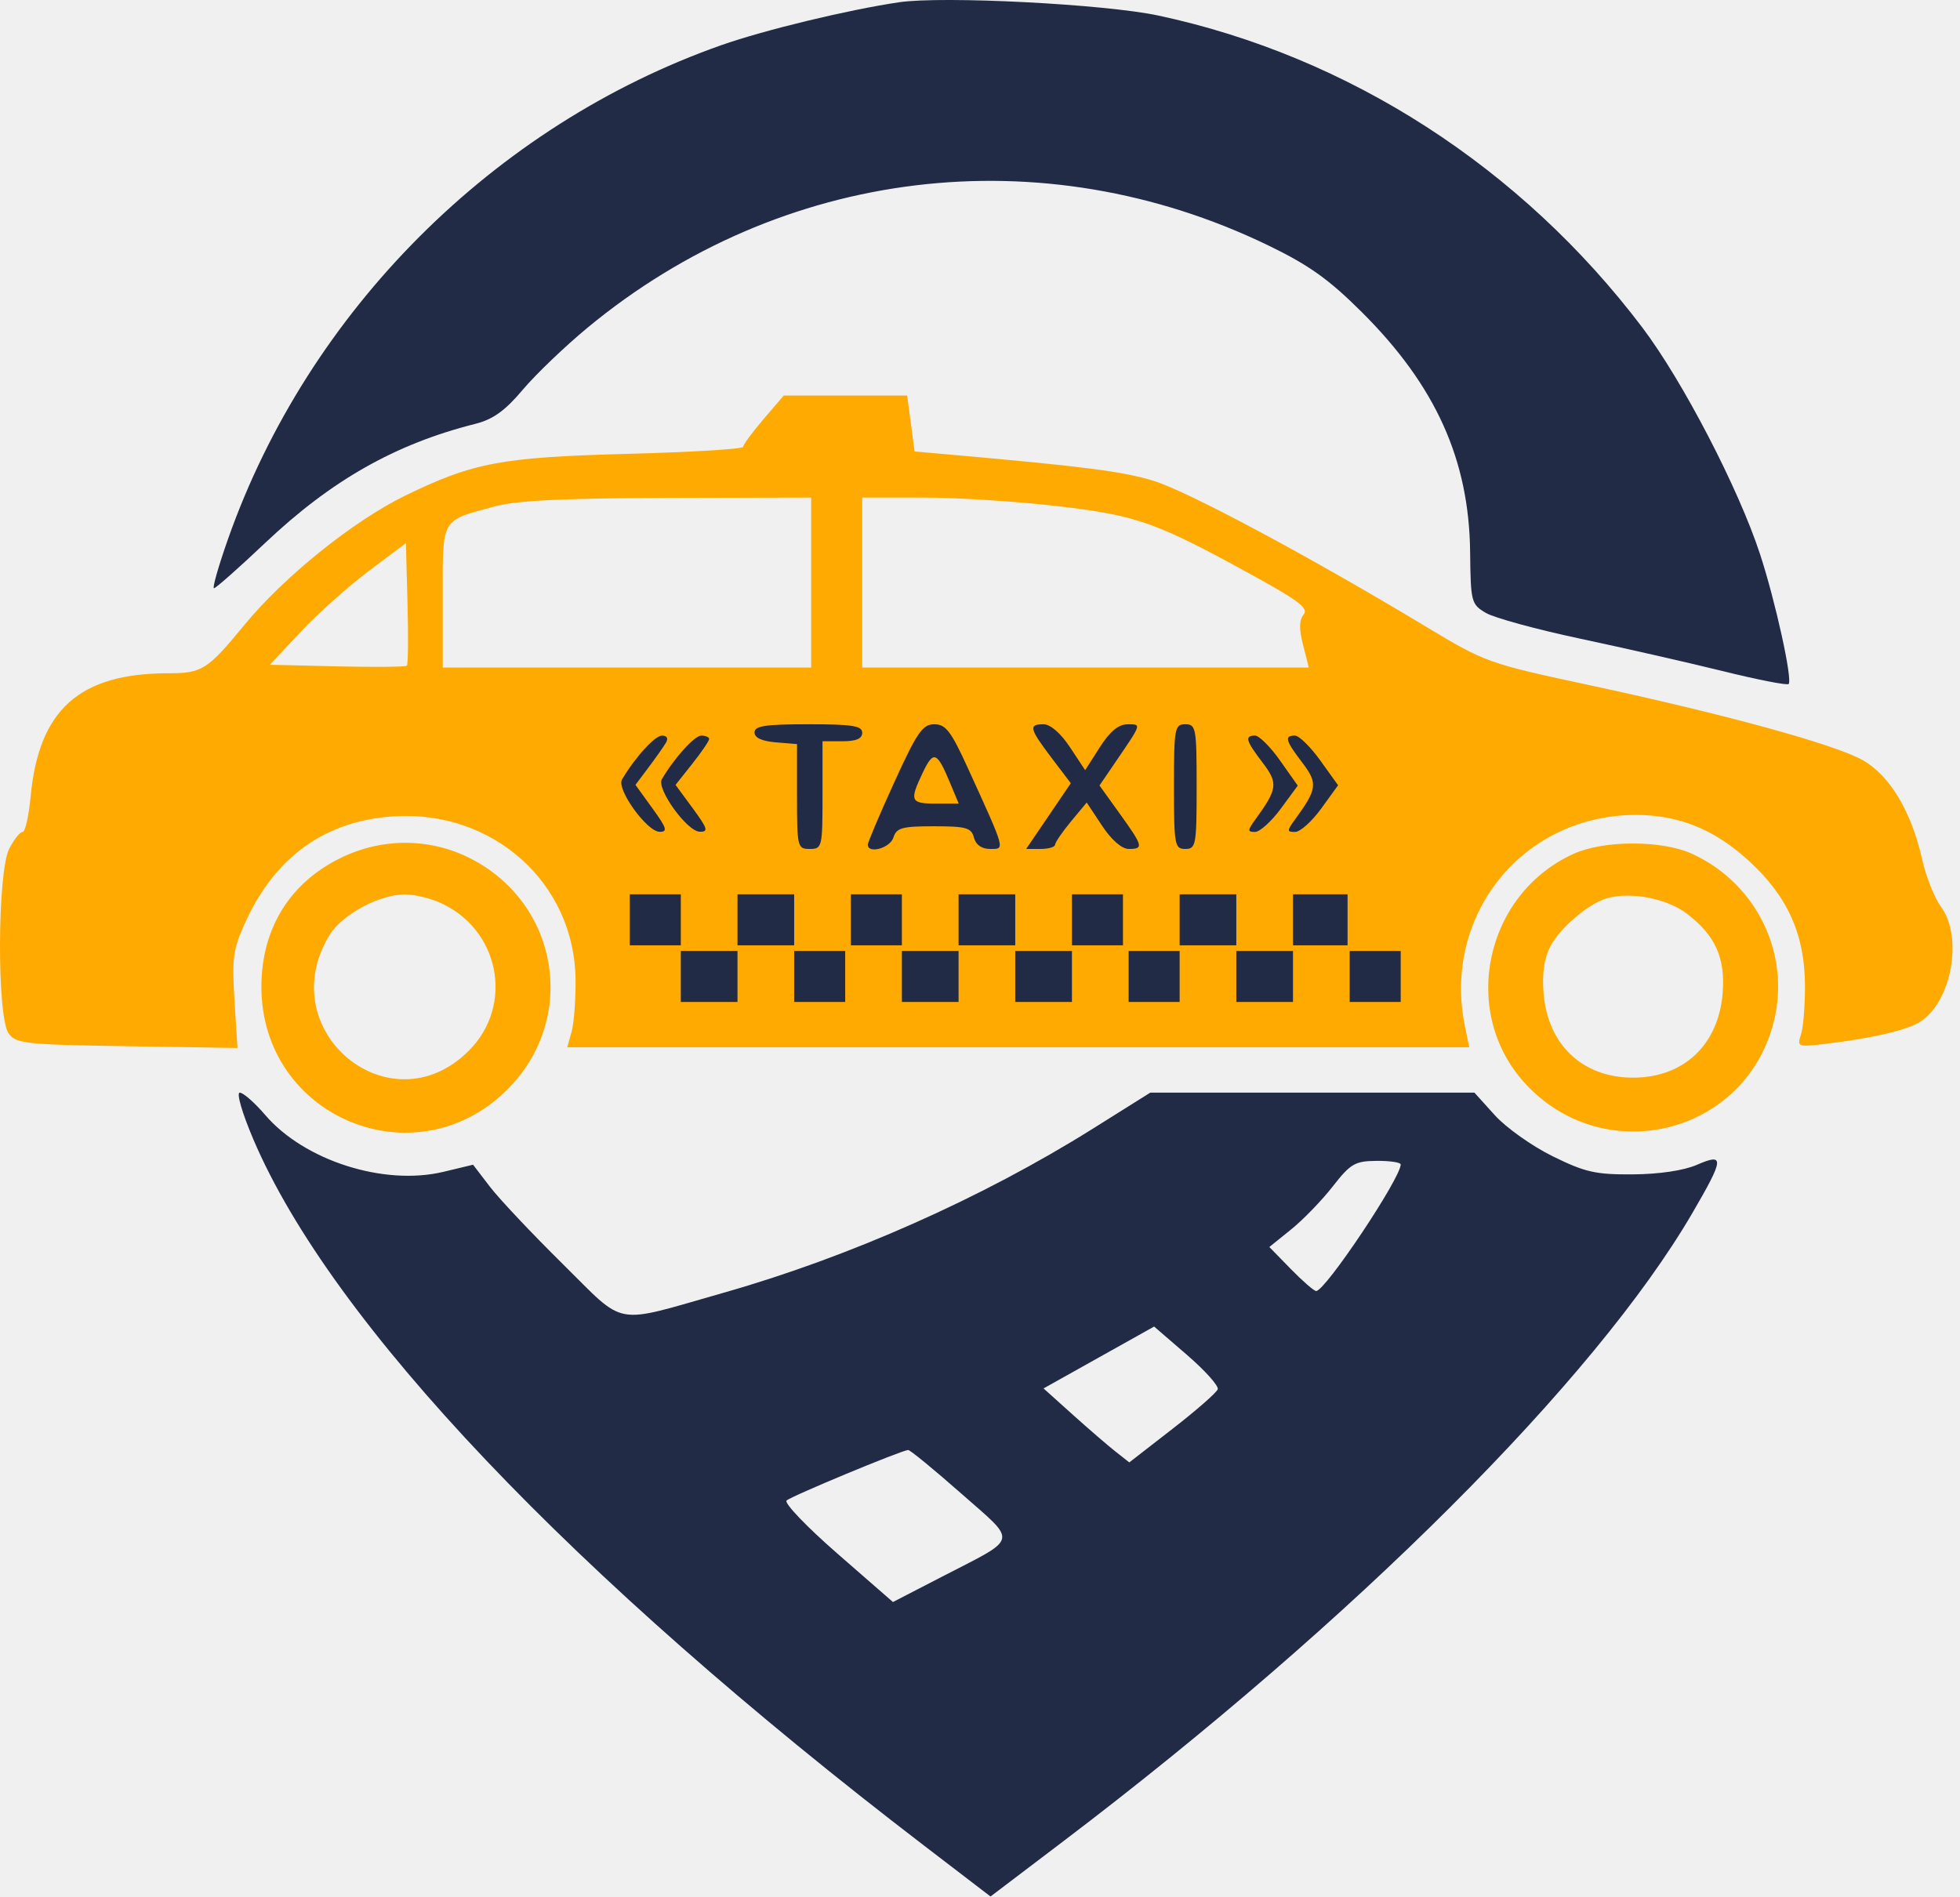
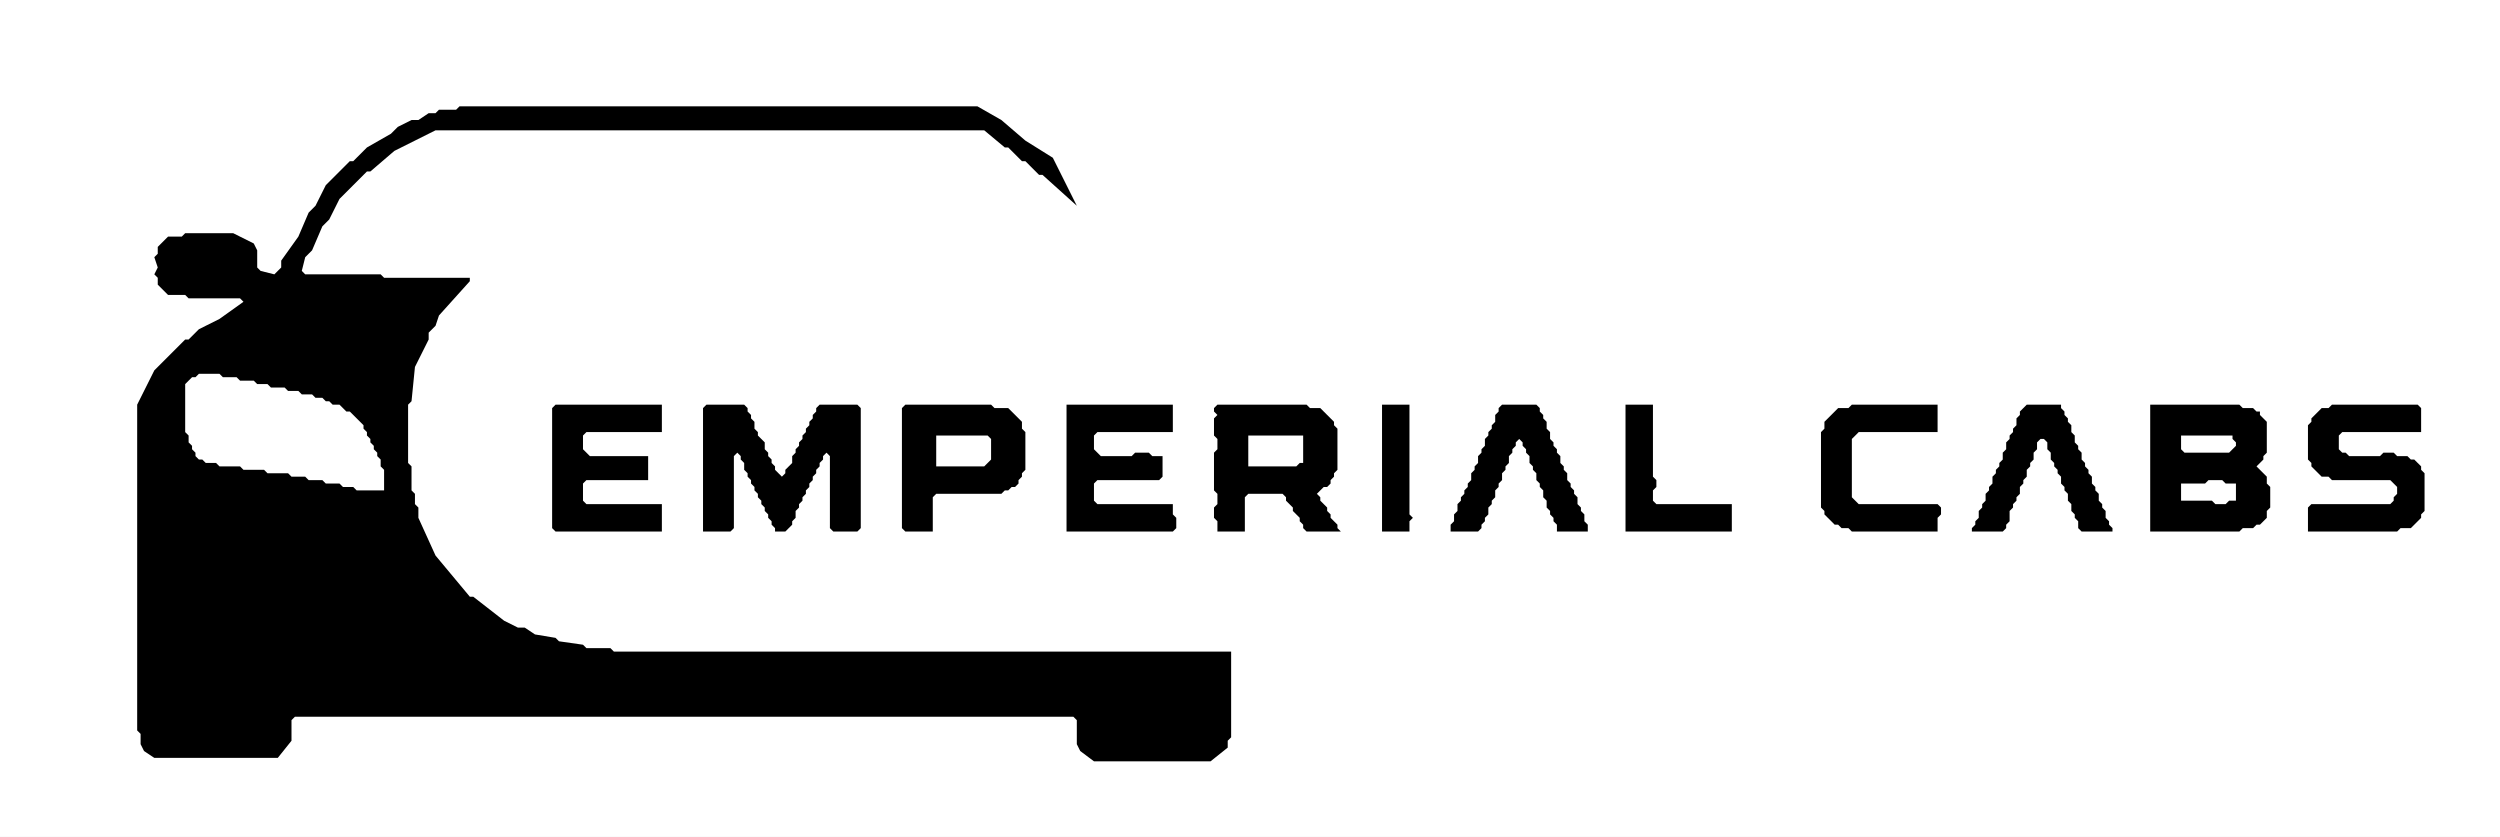
- <svg xmlns="http://www.w3.org/2000/svg" width="124" height="120" viewBox="0 0 124 120" fill="none">
-   <path fill-rule="evenodd" clip-rule="evenodd" d="M56.879 0.143C53.674 0.615 48.34 1.903 45.625 2.861C31.241 7.937 19.52 19.669 14.434 34.083C13.825 35.809 13.422 37.22 13.537 37.22C13.653 37.22 15.11 35.932 16.774 34.356C20.967 30.387 25.005 28.097 30.06 26.822C31.192 26.537 31.947 25.995 33.069 24.665C33.893 23.687 35.741 21.917 37.175 20.731C49.436 10.589 65.912 8.598 80.234 15.527C82.809 16.773 84.071 17.673 86.151 19.745C90.829 24.403 92.944 29.091 93.008 34.939C93.043 38.093 93.079 38.236 94.003 38.782C94.531 39.093 97.205 39.824 99.948 40.407C102.69 40.989 106.745 41.912 108.96 42.458C111.175 43.005 113.063 43.375 113.157 43.282C113.419 43.02 112.329 38.062 111.351 35.069C109.992 30.911 106.452 24.094 103.903 20.724C96.24 10.595 85.329 3.56 73.283 0.984C69.893 0.259 59.656 -0.266 56.879 0.143ZM16.03 72.096C20.98 83.705 36.186 99.719 58.463 116.781L62.666 120L67.303 116.481C85.677 102.536 100.917 87.31 107.069 76.753C109.084 73.295 109.118 72.936 107.354 73.704C106.522 74.065 104.976 74.296 103.302 74.308C100.951 74.325 100.285 74.175 98.231 73.163C96.93 72.523 95.284 71.355 94.573 70.568L93.28 69.137H83.026H72.772L69.129 71.422C62.149 75.799 53.724 79.542 45.762 81.803C38.681 83.815 39.67 83.992 35.6 79.976C33.656 78.058 31.585 75.861 30.997 75.093L29.929 73.697L28.058 74.146C24.294 75.049 19.253 73.441 16.776 70.547C16.112 69.772 15.389 69.137 15.169 69.137C14.944 69.137 15.321 70.433 16.03 72.096ZM88.616 73.68C88.616 74.548 83.846 81.689 83.267 81.689C83.133 81.689 82.412 81.062 81.664 80.297L80.305 78.904L81.681 77.794C82.438 77.184 83.623 75.961 84.313 75.076C85.444 73.627 85.719 73.466 87.092 73.454C87.93 73.447 88.616 73.549 88.616 73.68ZM77.041 87.905C76.971 88.115 75.683 89.243 74.179 90.41L71.445 92.533L70.57 91.844C70.089 91.466 68.868 90.413 67.858 89.504L66.02 87.852L69.519 85.894L73.016 83.937L75.092 85.729C76.234 86.715 77.111 87.694 77.041 87.905ZM60.8 94.491C64.41 97.672 64.513 97.226 59.58 99.773L56.493 101.368L52.978 98.303C51.044 96.617 49.598 95.106 49.763 94.946C50.046 94.672 56.982 91.788 57.453 91.748C57.571 91.738 59.077 92.973 60.8 94.491Z" fill="#212B46" />
-   <rect x="37" y="45" width="54" height="20" fill="#212B46" />
-   <path fill-rule="evenodd" clip-rule="evenodd" d="M48.3 26.526C47.594 27.351 47.017 28.137 47.017 28.274C47.017 28.411 43.749 28.61 39.755 28.716C31.72 28.929 29.941 29.262 25.638 31.359C22.362 32.955 17.969 36.488 15.459 39.545C13.131 42.38 12.785 42.6 10.659 42.6C5.024 42.6 2.455 44.898 1.938 50.4C1.822 51.633 1.593 52.641 1.43 52.641C1.266 52.641 0.886 53.117 0.585 53.699C-0.173 55.165 -0.204 64.366 0.547 65.393C1.014 66.034 1.611 66.098 8.039 66.199L15.023 66.31L14.835 63.288C14.667 60.597 14.744 60.051 15.537 58.319C17.434 54.176 20.617 51.918 24.938 51.651C31.208 51.264 36.346 55.881 36.412 61.965C36.426 63.247 36.314 64.74 36.162 65.282L35.886 66.268H64.419H92.952L92.677 64.924C91.24 57.881 96.357 51.565 103.5 51.565C106.213 51.565 108.464 52.48 110.637 54.465C113.085 56.703 114.174 59.11 114.192 62.324C114.199 63.606 114.086 65.016 113.939 65.458C113.683 66.232 113.736 66.254 115.4 66.06C118.411 65.709 120.677 65.18 121.507 64.637C123.479 63.344 124.201 59.276 122.795 57.375C122.385 56.821 121.848 55.464 121.601 54.359C120.923 51.33 119.534 49.028 117.809 48.078C115.982 47.072 109.117 45.192 100.561 43.354C94.112 41.969 93.992 41.926 90.161 39.619C82.834 35.206 75.165 31.1 72.995 30.428C71.079 29.834 68.594 29.514 60.06 28.76L57.861 28.566L57.627 26.797L57.392 25.027H53.487H49.583L48.3 26.526ZM51.32 36.862V42.241H39.665H28.01V37.771C28.01 32.704 27.857 32.971 31.308 32.042C32.706 31.666 35.612 31.523 42.265 31.506L51.32 31.483V36.862ZM66.919 32.027C71.99 32.62 73.156 33.04 79.559 36.576C82.202 38.036 82.793 38.505 82.474 38.889C82.189 39.232 82.179 39.787 82.438 40.806L82.802 42.241H68.675H54.548V36.862V31.483H58.405C60.527 31.483 64.358 31.728 66.919 32.027ZM25.74 42.121C25.66 42.2 23.678 42.219 21.334 42.163L17.072 42.062L19.041 39.964C20.123 38.81 22.06 37.079 23.344 36.117L25.679 34.367L25.781 38.172C25.838 40.265 25.819 42.042 25.74 42.121ZM54.548 46.365C54.548 46.741 54.169 46.903 53.293 46.903H52.037V50.31C52.037 53.604 52.011 53.717 51.23 53.717C50.452 53.717 50.424 53.601 50.424 50.4V47.082L49.079 46.971C48.199 46.898 47.734 46.681 47.734 46.344C47.734 45.931 48.415 45.827 51.141 45.827C53.93 45.827 54.548 45.925 54.548 46.365ZM61.235 48.606C63.644 53.891 63.596 53.717 62.64 53.717C62.105 53.717 61.736 53.458 61.616 52.999C61.453 52.375 61.127 52.282 59.088 52.282C57.063 52.282 56.717 52.379 56.52 52.999C56.309 53.664 54.911 54.051 54.902 53.448C54.9 53.3 55.653 51.525 56.575 49.503C58.021 46.332 58.369 45.827 59.109 45.827C59.832 45.827 60.168 46.267 61.235 48.606ZM67.692 47.28L68.653 48.732L69.579 47.282C70.22 46.28 70.76 45.831 71.331 45.83C72.228 45.827 72.25 45.758 70.571 48.219L69.56 49.702L70.84 51.483C72.323 53.547 72.366 53.717 71.408 53.717C70.971 53.717 70.319 53.148 69.723 52.248L68.751 50.779L67.755 51.978C67.208 52.639 66.756 53.3 66.75 53.448C66.745 53.596 66.331 53.717 65.831 53.717H64.921L66.333 51.638L67.745 49.558L66.534 47.962C65.122 46.099 65.057 45.827 66.018 45.827C66.453 45.827 67.105 46.392 67.692 47.28ZM75.706 49.772C75.706 53.478 75.663 53.717 74.989 53.717C74.315 53.717 74.272 53.478 74.272 49.772C74.272 46.066 74.315 45.827 74.989 45.827C75.663 45.827 75.706 46.066 75.706 49.772ZM42.133 46.993C41.987 47.239 41.493 47.941 41.035 48.552L40.202 49.662L41.28 51.152C42.183 52.398 42.257 52.64 41.729 52.633C40.927 52.623 38.99 49.932 39.349 49.325C40.177 47.922 41.432 46.544 41.881 46.544C42.196 46.544 42.294 46.719 42.133 46.993ZM44.865 46.762C44.865 46.881 44.387 47.583 43.802 48.322L42.738 49.664L43.833 51.153C44.774 52.433 44.835 52.639 44.269 52.627C43.468 52.611 41.517 49.907 41.871 49.305C42.672 47.947 43.941 46.544 44.37 46.544C44.642 46.544 44.865 46.642 44.865 46.762ZM80.987 48.127L82.103 49.71L81.025 51.176C80.432 51.981 79.7 52.641 79.397 52.641C78.912 52.641 78.917 52.544 79.433 51.834C80.827 49.918 80.872 49.556 79.873 48.246C78.814 46.859 78.728 46.544 79.402 46.544C79.66 46.544 80.373 47.257 80.987 48.127ZM83.527 48.116L84.655 49.687L83.585 51.164C82.997 51.976 82.254 52.641 81.936 52.641C81.405 52.641 81.405 52.574 81.943 51.834C83.338 49.918 83.382 49.556 82.383 48.246C81.322 46.855 81.238 46.544 81.921 46.544C82.183 46.544 82.906 47.252 83.527 48.116ZM58.381 48.884C57.525 50.679 57.597 50.848 59.214 50.848H60.654L60.092 49.503C59.277 47.55 59.056 47.47 58.381 48.884ZM21.732 54.201C18.388 55.758 16.532 58.709 16.538 62.457C16.551 70.703 26.286 74.75 32.106 68.93C36.532 64.504 35.409 57.266 29.846 54.36C27.326 53.043 24.343 52.985 21.732 54.201ZM99.546 54.029C93.955 56.569 92.359 63.975 96.43 68.491C101.304 73.898 110.108 71.936 112.127 64.993C113.4 60.613 111.268 55.98 107.085 54.039C105.173 53.153 101.487 53.147 99.546 54.029ZM27.753 57.08C31.588 58.72 32.571 63.572 29.659 66.484C24.682 71.461 17.158 65.211 20.846 59.165C21.634 57.874 23.978 56.606 25.601 56.594C26.15 56.589 27.118 56.808 27.753 57.08ZM43.072 58.199V59.813H41.458H39.844V58.199V56.586H41.458H43.072V58.199ZM50.244 58.199V59.813H48.451H46.658V58.199V56.586H48.451H50.244V58.199ZM57.058 58.199V59.813H55.444H53.831V58.199V56.586H55.444H57.058V58.199ZM64.23 58.199V59.813H62.437H60.644V58.199V56.586H62.437H64.23V58.199ZM71.044 58.199V59.813H69.43H67.817V58.199V56.586H69.43H71.044V58.199ZM78.216 58.199V59.813H76.423H74.63V58.199V56.586H76.423H78.216V58.199ZM85.254 58.199V59.813H83.528H81.802V58.199V56.586H83.528H85.254V58.199ZM106.724 57.815C108.526 59.189 109.168 60.625 108.982 62.863C108.712 66.119 106.513 68.188 103.319 68.188C100.126 68.188 97.927 66.119 97.656 62.863C97.552 61.6 97.687 60.65 98.08 59.89C98.699 58.693 100.537 57.138 101.706 56.825C103.229 56.416 105.469 56.858 106.724 57.815ZM46.658 61.786V63.399H44.865H43.072V61.786V60.172H44.865H46.658V61.786ZM53.472 61.786V63.399H51.858H50.244V61.786V60.172H51.858H53.472V61.786ZM60.644 61.786V63.399H58.851H57.058V61.786V60.172H58.851H60.644V61.786ZM67.817 61.786V63.399H66.023H64.23V61.786V60.172H66.023H67.817V61.786ZM74.63 61.786V63.399H73.016H71.403V61.786V60.172H73.016H74.63V61.786ZM81.802 61.786V63.399H80.009H78.216V61.786V60.172H80.009H81.802V61.786ZM88.616 61.786V63.399H87.002H85.389V61.786V60.172H87.002H88.616V61.786Z" fill="#FFAA01" />
+ <svg xmlns="http://www.w3.org/2000/svg" viewBox="0 0 729 244" width="729" height="244">
+   <rect width="100%" height="100%" fill="#FFFFFF" />
+   <g fill="#000000" fill-rule="evenodd" clip-rule="evenodd">
+     <path d="M 57 165 L 57 180 L 58 181 L 58 182 L 59 183 L 61 183 L 62 184 L 70 184 L 71 185 L 80 185 L 81 186 L 89 186 L 90 187 L 97 187 L 98 188 L 102 188 L 103 187 L 104 187 L 104 186 L 105 185 L 105 184 L 106 183 L 106 181 L 107 180 L 107 179 L 108 178 L 108 173 L 106 173 L 105 172 L 101 172 L 100 171 L 95 171 L 94 170 L 89 170 L 88 169 L 85 169 L 84 168 L 81 168 L 80 167 L 76 167 L 75 166 L 72 166 L 71 165 L 68 165 L 67 164 L 63 164 L 62 163 L 60 163 L 59 164 L 58 164 Z" />
+     <path d="M 677 119 L 674 122 L 674 123 L 673 124 L 673 134 L 674 135 L 674 136 L 677 139 L 679 139 L 680 140 L 697 140 L 699 142 L 699 144 L 698 145 L 698 146 L 697 147 L 674 147 L 673 148 L 673 155 L 699 155 L 700 154 L 703 154 L 706 151 L 706 150 L 707 149 L 707 138 L 706 137 L 706 136 L 704 134 L 703 134 L 702 133 L 699 133 L 698 132 L 695 132 L 694 133 L 685 133 L 684 132 L 683 132 L 682 131 L 682 127 L 683 126 L 706 126 L 706 119 L 705 118 L 680 118 L 679 119 Z" />
+     <path d="M 627 118 L 627 155 L 653 155 L 654 154 L 657 154 L 658 153 L 659 153 L 661 151 L 661 149 L 662 148 L 662 142 L 661 141 L 661 139 L 658 136 L 660 134 L 660 133 L 661 132 L 661 123 L 659 121 L 659 120 L 658 120 L 657 119 L 654 119 L 653 118 Z" />
+     <path d="M 635 141 L 636 140 L 652 140 L 653 141 L 653 146 L 652 147 L 636 147 L 635 146 Z" />
+     <path d="M 635 127 L 636 126 L 651 126 L 652 127 L 652 128 L 653 129 L 653 130 L 650 133 L 637 133 L 635 131 Z" />
+     <path d="M 591 118 L 589 120 L 589 121 L 588 122 L 588 124 L 587 125 L 587 126 L 586 127 L 586 128 L 585 129 L 585 131 L 584 132 L 584 134 L 583 135 L 583 136 L 582 137 L 582 138 L 581 139 L 581 141 L 580 142 L 580 143 L 579 144 L 579 146 L 578 147 L 578 148 L 577 149 L 577 151 L 576 152 L 576 153 L 575 154 L 575 155 L 584 155 L 585 154 L 585 153 L 586 152 L 586 149 L 587 148 L 587 147 L 588 146 L 588 145 L 589 144 L 589 142 L 590 141 L 590 140 L 591 139 L 591 137 L 592 136 L 592 135 L 593 134 L 593 132 L 594 131 L 594 129 L 595 128 L 596 128 L 597 129 L 597 131 L 598 132 L 598 134 L 599 135 L 599 136 L 600 137 L 600 138 L 601 139 L 601 141 L 602 142 L 602 143 L 603 144 L 603 146 L 604 147 L 604 149 L 605 150 L 605 151 L 606 152 L 606 154 L 607 155 L 616 155 L 616 154 L 615 153 L 615 152 L 614 151 L 614 149 L 613 148 L 613 147 L 612 146 L 612 144 L 611 143 L 611 142 L 610 141 L 610 139 L 609 138 L 609 137 L 608 136 L 608 135 L 607 134 L 607 132 L 606 131 L 606 130 L 605 129 L 605 127 L 604 126 L 604 124 L 603 123 L 603 122 L 602 121 L 602 120 L 601 119 L 601 118 Z" />
+     <path d="M 536 119 L 532 123 L 532 125 L 531 126 L 531 148 L 532 149 L 532 150 L 535 153 L 536 153 L 537 154 L 539 154 L 540 155 L 565 155 L 565 151 L 566 150 L 566 148 L 565 147 L 542 147 L 540 145 L 540 128 L 542 126 L 565 126 L 565 118 L 540 118 L 539 119 Z" />
+     <path d="M 474 118 L 474 155 L 505 155 L 505 147 L 483 147 L 482 146 L 482 143 L 483 142 L 483 140 L 482 139 L 482 118 Z" />
+     <path d="M 438 118 L 437 119 L 437 120 L 436 121 L 436 123 L 435 124 L 435 125 L 434 126 L 434 127 L 433 128 L 433 130 L 432 131 L 432 132 L 431 133 L 431 135 L 430 136 L 430 137 L 429 138 L 429 140 L 428 141 L 428 142 L 427 143 L 427 144 L 426 145 L 426 146 L 425 147 L 425 149 L 424 150 L 424 152 L 423 153 L 423 155 L 431 155 L 432 154 L 432 153 L 433 152 L 433 151 L 434 150 L 434 148 L 435 147 L 435 146 L 436 145 L 436 143 L 437 142 L 437 141 L 438 140 L 438 138 L 439 137 L 439 136 L 440 135 L 440 133 L 441 132 L 441 131 L 442 130 L 442 129 L 443 128 L 444 129 L 444 130 L 445 131 L 445 132 L 446 133 L 446 135 L 447 136 L 447 137 L 448 138 L 448 140 L 449 141 L 449 142 L 450 143 L 450 145 L 451 146 L 451 148 L 452 149 L 452 150 L 453 151 L 453 152 L 454 153 L 454 155 L 463 155 L 463 153 L 462 152 L 462 150 L 461 149 L 461 148 L 460 147 L 460 145 L 459 144 L 459 143 L 458 142 L 458 141 L 457 140 L 457 138 L 456 137 L 456 136 L 455 135 L 455 133 L 454 132 L 454 131 L 453 130 L 453 129 L 452 128 L 452 126 L 451 125 L 451 123 L 450 122 L 450 121 L 449 120 L 449 119 L 448 118 Z" />
+     <path d="M 403 118 L 403 155 L 411 155 L 411 152 L 412 151 L 411 150 L 411 118 Z" />
+     <path d="M 355 118 L 354 119 L 354 120 L 355 121 L 354 122 L 354 127 L 355 128 L 355 131 L 354 132 L 354 143 L 355 144 L 355 147 L 354 148 L 354 151 L 355 152 L 355 155 L 363 155 L 363 145 L 364 144 L 374 144 L 375 145 L 375 146 L 377 148 L 377 149 L 379 151 L 379 152 L 380 153 L 380 154 L 381 155 L 391 155 L 390 154 L 390 153 L 388 151 L 388 150 L 387 149 L 387 148 L 385 146 L 385 145 L 384 144 L 386 142 L 387 142 L 388 141 L 388 140 L 389 139 L 389 138 L 390 137 L 390 125 L 389 124 L 389 123 L 385 119 L 382 119 L 381 118 Z" />
+     <path d="M 363 127 L 364 126 L 379 126 L 381 128 L 381 135 L 380 136 L 379 136 L 378 137 L 364 137 L 363 136 Z" />
+     <path d="M 311 118 L 311 155 L 342 155 L 343 154 L 343 151 L 342 150 L 342 147 L 320 147 L 319 146 L 319 141 L 320 140 L 338 140 L 339 139 L 339 133 L 336 133 L 335 132 L 331 132 L 330 133 L 321 133 L 319 131 L 319 127 L 320 126 L 342 126 L 342 118 Z" />
+     <path d="M 263 119 L 263 154 L 264 155 L 272 155 L 272 145 L 273 144 L 292 144 L 293 143 L 294 143 L 295 142 L 296 142 L 297 141 L 297 140 L 298 139 L 298 138 L 299 137 L 299 126 L 298 125 L 298 123 L 294 119 L 290 119 L 289 118 L 264 118 Z" />
+     <path d="M 272 127 L 273 126 L 288 126 L 290 128 L 290 134 L 287 137 L 273 137 L 272 136 Z" />
+     <path d="M 205 119 L 205 155 L 213 155 L 214 154 L 214 133 L 215 132 L 216 133 L 216 134 L 217 135 L 217 137 L 218 138 L 218 139 L 219 140 L 219 141 L 220 142 L 220 143 L 221 144 L 221 145 L 222 146 L 222 147 L 223 148 L 223 149 L 224 150 L 224 151 L 225 152 L 225 153 L 226 154 L 226 155 L 229 155 L 231 153 L 231 152 L 232 151 L 232 149 L 233 148 L 233 147 L 234 146 L 234 145 L 235 144 L 235 143 L 236 142 L 236 141 L 237 140 L 237 139 L 238 138 L 238 137 L 239 136 L 239 135 L 240 134 L 240 133 L 241 132 L 242 133 L 242 154 L 243 155 L 250 155 L 251 154 L 251 119 L 250 118 L 239 118 L 238 119 L 238 120 L 237 121 L 237 122 L 236 123 L 236 124 L 235 125 L 235 126 L 234 127 L 234 128 L 233 129 L 233 130 L 232 131 L 232 132 L 231 133 L 231 135 L 229 137 L 229 138 L 228 139 L 226 137 L 226 136 L 225 135 L 225 134 L 224 133 L 224 132 L 223 131 L 223 129 L 221 127 L 221 126 L 220 125 L 220 123 L 219 122 L 219 121 L 218 120 L 218 119 L 217 118 L 206 118 Z" />
+     <path d="M 162 118 L 161 119 L 161 154 L 162 155 L 193 155 L 193 147 L 171 147 L 170 146 L 170 141 L 171 140 L 189 140 L 189 133 L 172 133 L 170 131 L 170 127 L 171 126 L 193 126 L 193 118 Z" />
+     <path d="M 46 72 L 46 74 L 45 75 L 46 78 L 45 80 L 46 81 L 46 83 L 49 86 L 54 86 L 55 87 L 70 87 L 71 88 L 64 93 L 58 96 L 55 99 L 54 99 L 45 108 L 40 118 L 40 213 L 41 214 L 41 217 L 42 219 L 45 221 L 81 221 L 85 216 L 85 210 L 86 209 L 313 209 L 314 210 L 314 217 L 315 219 L 319 222 L 353 222 L 358 218 L 358 216 L 359 215 L 359 190 L 179 190 L 178 189 L 171 189 L 170 188 L 163 187 L 162 186 L 156 185 L 153 183 L 151 183 L 147 181 L 138 174 L 137 174 L 127 162 L 122 151 L 122 148 L 121 147 L 121 144 L 120 143 L 120 136 L 119 135 L 119 118 L 120 117 L 121 107 L 125 99 L 125 97 L 127 95 L 128 92 L 137 82 L 137 81 L 112 81 L 111 80 L 89 80 L 88 79 L 89 75 L 91 73 L 94 66 L 96 64 L 99 58 L 107 50 L 108 50 L 115 44 L 127 38 L 287 38 L 293 43 L 294 43 L 298 47 L 299 47 L 303 51 L 304 51 L 314 60 L 307 46 L 299 41 L 292 35 L 285 31 L 134 31 L 133 32 L 128 32 L 127 33 L 125 33 L 122 35 L 120 35 L 116 37 L 114 39 L 107 43 L 103 47 L 102 47 L 95 54 L 92 60 L 90 62 L 87 69 L 82 76 L 82 78 L 80 80 L 76 79 L 75 78 L 75 73 L 74 71 L 68 68 L 54 68 L 53 69 L 49 69 Z" />
+     <path d="M 116 190 L 118 188 L 119 189 L 120 189 L 121 190 L 124 190 L 125 191 L 132 191 L 133 192 L 141 192 L 142 193 L 151 193 L 152 194 L 170 194 L 171 195 L 250 195 L 251 196 L 250 197 L 240 197 L 239 198 L 156 198 L 155 197 L 140 197 L 139 196 L 132 196 L 131 195 L 126 195 L 125 194 L 122 194 L 121 193 L 119 193 L 118 192 L 117 192 L 116 191 Z" />
+     <path d="M 54 162 L 57 159 L 63 159 L 64 160 L 67 160 L 68 161 L 71 161 L 72 162 L 75 162 L 76 163 L 79 163 L 80 164 L 83 164 L 84 165 L 88 165 L 89 166 L 94 166 L 95 167 L 98 167 L 99 168 L 102 168 L 103 169 L 106 169 L 107 170 L 109 170 L 112 173 L 112 176 L 111 177 L 111 179 L 110 180 L 110 182 L 109 183 L 109 184 L 108 185 L 108 188 L 107 189 L 107 190 L 106 191 L 105 191 L 104 192 L 101 192 L 100 191 L 92 191 L 91 190 L 78 190 L 77 189 L 70 189 L 69 188 L 62 188 L 61 187 L 57 187 L 53 183 L 53 164 L 54 163 Z" />
+     <path d="M 53 112 L 56 109 L 57 109 L 58 108 L 64 108 L 65 109 L 69 109 L 70 110 L 74 110 L 75 111 L 78 111 L 79 112 L 82 112 L 83 113 L 86 113 L 87 114 L 91 114 L 92 115 L 94 115 L 95 116 L 96 116 L 97 117 L 98 117 L 99 118 L 100 118 L 101 119 L 102 119 L 106 123 L 106 124 L 108 126 L 108 127 L 109 128 L 109 129 L 110 130 L 110 131 L 111 132 L 111 133 L 112 134 L 112 136 L 113 137 L 113 143 L 112 144 L 104 144 L 103 143 L 100 143 L 99 142 L 95 142 L 94 141 L 90 141 L 89 140 L 85 140 L 84 139 L 78 139 L 77 138 L 71 138 L 70 137 L 64 137 L 63 136 L 60 136 L 58 134 L 57 134 L 56 133 L 56 132 L 55 131 L 55 130 L 54 129 L 54 126 L 53 125 Z" />
+   </g>
+   <g fill="#000000" fill-rule="evenodd" clip-rule="evenodd">
+     <path d="M 117 190 L 117 191 L 118 191 L 119 192 L 121 192 L 122 193 L 125 193 L 126 194 L 131 194 L 132 195 L 138 195 L 139 196 L 152 196 L 153 197 L 186 197 L 187 198 L 207 198 L 208 197 L 242 197 L 243 196 L 249 196 L 174 196 L 173 195 L 153 195 L 152 194 L 143 194 L 142 193 L 134 193 L 133 192 L 126 192 L 125 191 L 122 191 L 121 190 L 119 190 L 118 189 Z" />
+     <path d="M 55 162 L 55 163 L 54 164 L 54 183 L 57 186 L 61 186 L 62 187 L 69 187 L 70 188 L 77 188 L 78 189 L 87 189 L 88 190 L 99 190 L 100 191 L 104 191 L 105 190 L 106 190 L 106 189 L 107 188 L 107 186 L 108 185 L 108 183 L 109 182 L 109 180 L 110 179 L 110 178 L 111 177 L 111 173 L 109 171 L 107 171 L 106 170 L 103 170 L 102 169 L 99 169 L 98 168 L 95 168 L 94 167 L 90 167 L 89 166 L 85 166 L 84 165 L 80 165 L 79 164 L 76 164 L 75 163 L 72 163 L 71 162 L 68 162 L 67 161 L 65 161 L 64 160 L 57 160 Z" />
+     <path d="M 56 166 L 57 165 L 57 164 L 58 163 L 67 163 L 68 164 L 71 164 L 72 165 L 75 165 L 76 166 L 79 166 L 80 167 L 84 167 L 85 168 L 88 168 L 89 169 L 93 169 L 94 170 L 100 170 L 101 171 L 105 171 L 106 172 L 107 172 L 109 174 L 109 177 L 108 178 L 108 180 L 107 181 L 107 182 L 106 183 L 106 185 L 105 186 L 105 187 L 104 188 L 103 188 L 102 189 L 99 189 L 98 188 L 90 188 L 89 187 L 82 187 L 81 186 L 73 186 L 72 185 L 63 185 L 62 184 L 59 184 L 57 182 L 57 181 L 56 180 Z" />
+   </g>
+   <g fill="#FFFFFF" fill-rule="evenodd" clip-rule="evenodd">
+     <path d="M 652 141 L 649 141 L 648 140 L 644 140 L 643 141 L 636 141 L 636 146 L 645 146 L 646 147 L 649 147 L 650 146 L 652 146 Z" />
+     <path d="M 636 127 L 636 131 L 637 132 L 650 132 L 652 130 L 652 129 L 651 128 L 651 127 Z" />
+     <path d="M 364 127 L 364 136 L 378 136 L 379 135 L 380 135 L 380 127 Z" />
+     <path d="M 273 127 L 273 136 L 287 136 L 289 134 L 289 128 L 288 127 Z" />
+     <path d="M 54 112 L 54 126 L 55 127 L 55 129 L 56 130 L 56 131 L 57 132 L 57 133 L 58 134 L 59 134 L 60 135 L 63 135 L 64 136 L 70 136 L 71 137 L 77 137 L 78 138 L 84 138 L 85 139 L 89 139 L 90 140 L 94 140 L 95 141 L 99 141 L 100 142 L 103 142 L 104 143 L 112 143 L 112 137 L 111 136 L 111 134 L 110 133 L 110 132 L 109 131 L 109 130 L 108 129 L 108 128 L 107 127 L 107 126 L 106 125 L 106 124 L 102 120 L 101 120 L 99 118 L 97 118 L 96 117 L 95 117 L 94 116 L 92 116 L 91 115 L 88 115 L 87 114 L 84 114 L 83 113 L 79 113 L 78 112 L 75 112 L 74 111 L 70 111 L 69 110 L 65 110 L 64 109 L 58 109 L 57 110 L 56 110 Z" />
+   </g>
</svg>
